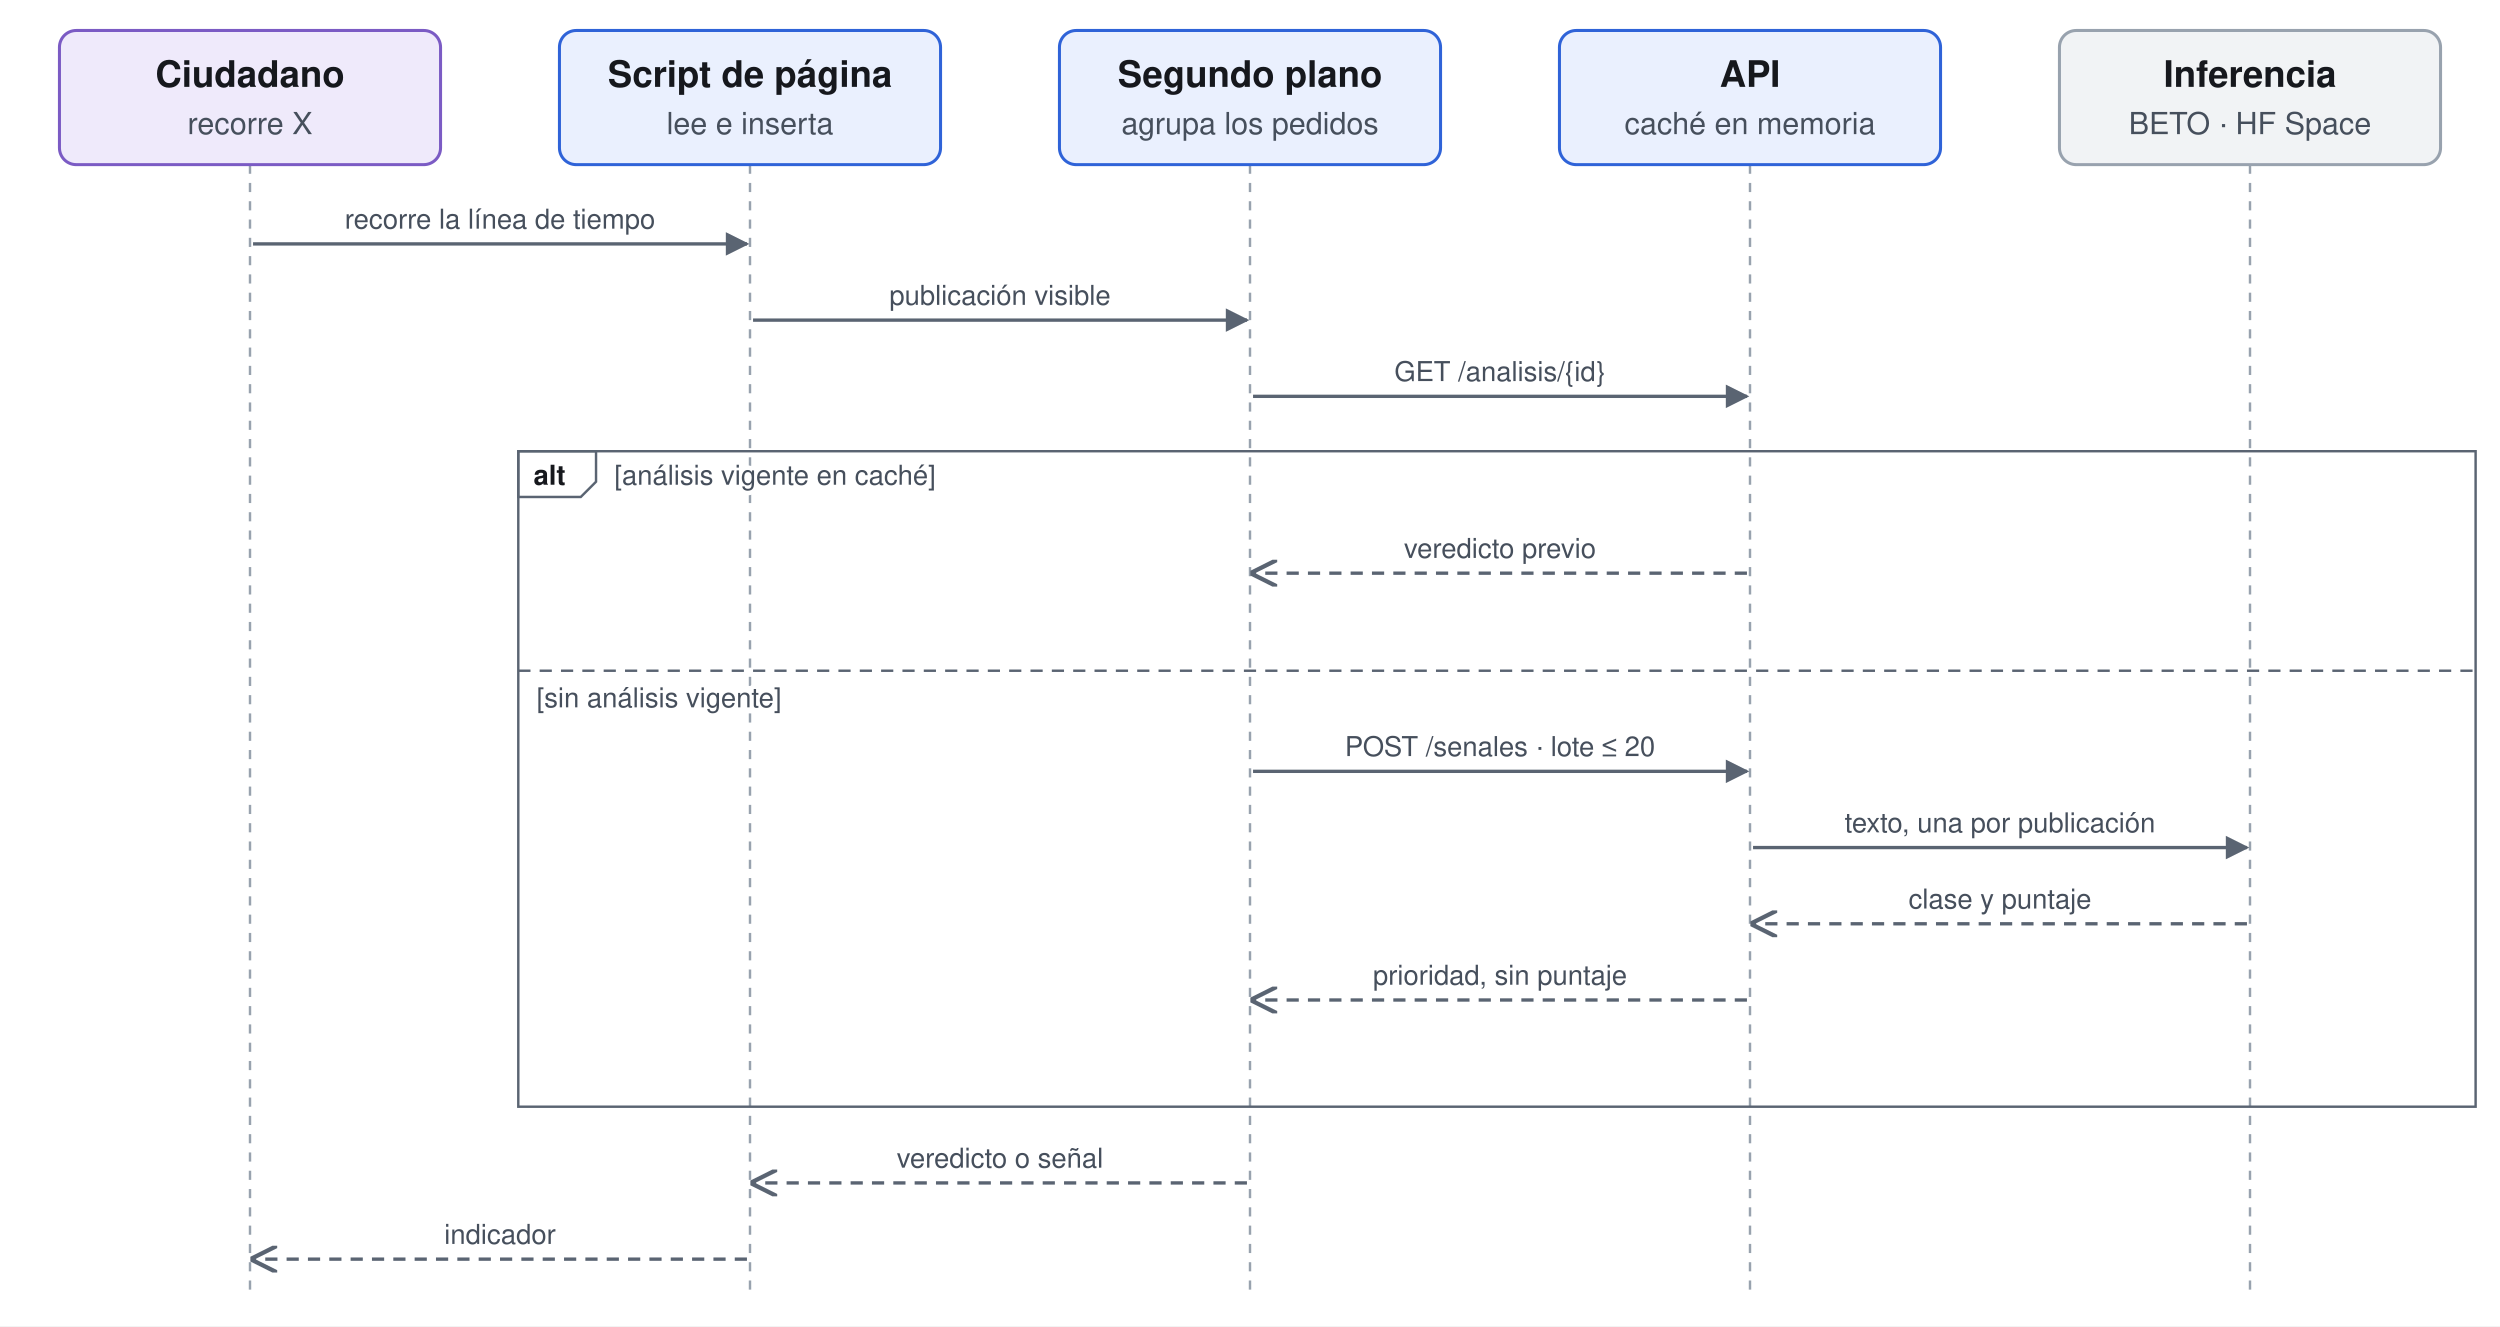
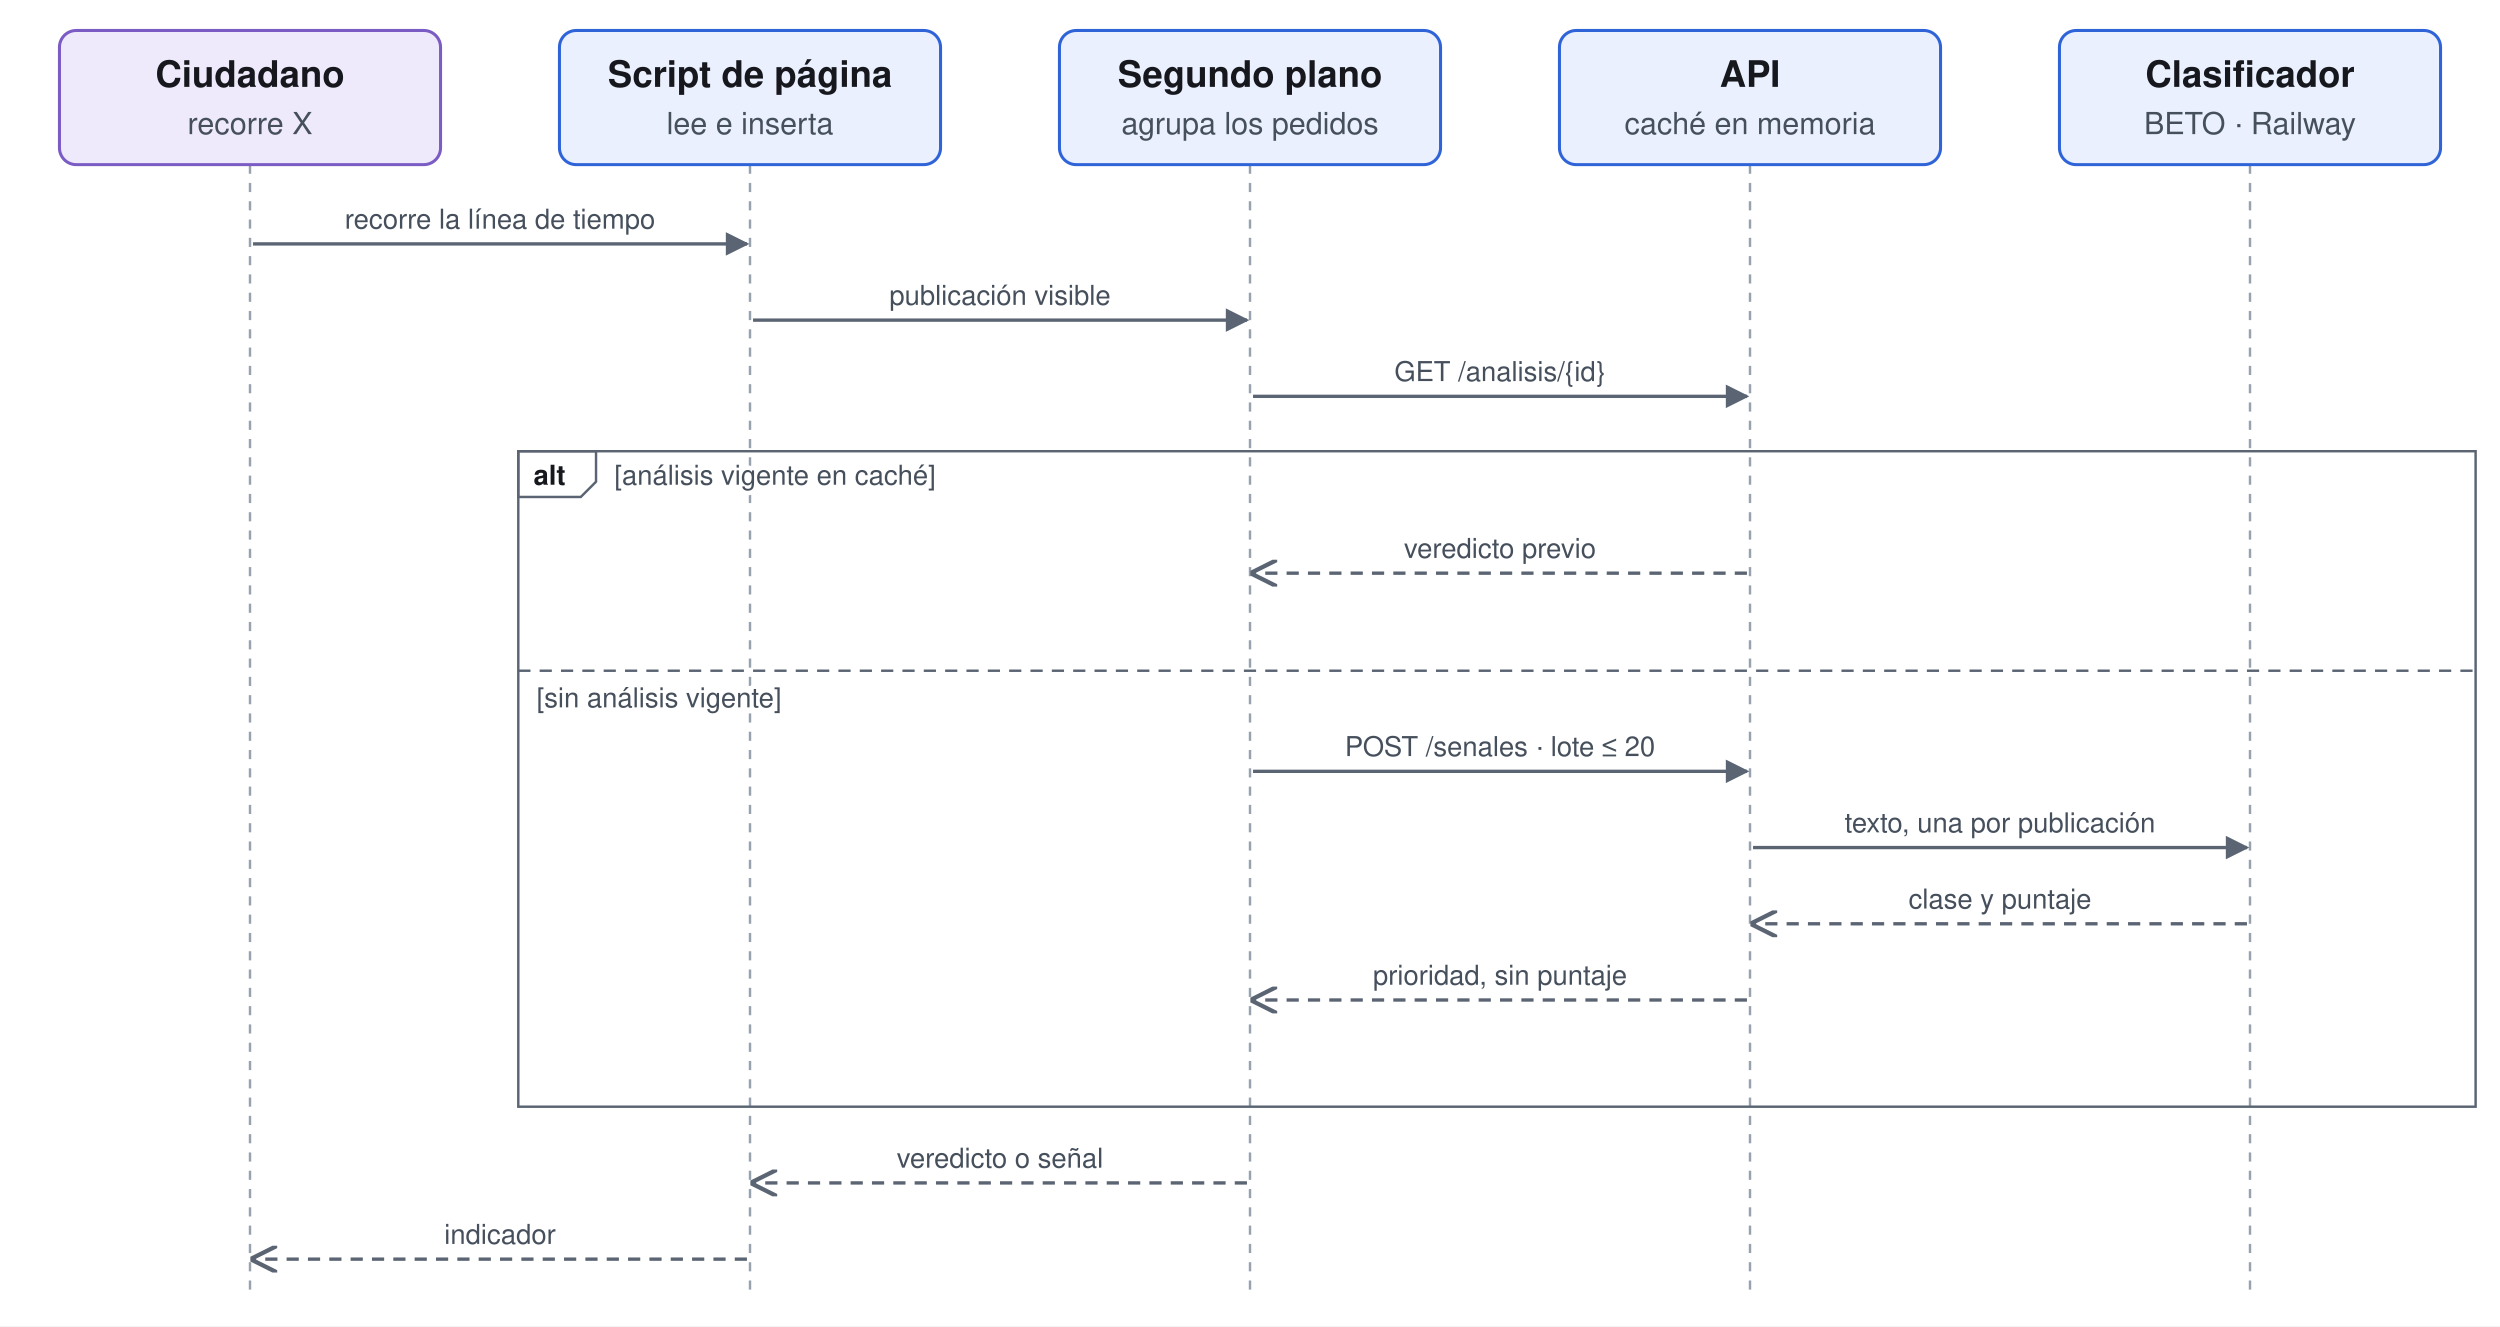
<svg xmlns="http://www.w3.org/2000/svg" viewBox="0 0 1640 870" width="1640" height="870" font-family="'Avenir Next','Segoe UI',system-ui,Helvetica,Arial,sans-serif">
  <style>
    .t{font-size:24px;font-weight:700;fill:#16181D;text-anchor:middle}
    .d{font-size:20px;fill:#464F5C;text-anchor:middle}
    .l{font-size:18px;fill:#464F5C;paint-order:stroke;stroke:#fff;stroke-width:6px;stroke-linejoin:round}
    .lm{text-anchor:middle}
    .fb{font-size:18px;font-weight:700;fill:#16181D}
    .vida{stroke:#98A2AE;stroke-width:1.6;stroke-dasharray:6 6}
    .a{fill:none;stroke:#5A6472;stroke-width:2.2;marker-end:url(#punta)}
    .r{fill:none;stroke:#5A6472;stroke-width:2.2;stroke-dasharray:8 6;marker-end:url(#abierta)}
    .fr{fill:none;stroke:#5A6472;stroke-width:1.6}
    .sep{stroke:#5A6472;stroke-width:1.6;stroke-dasharray:8 6}
  </style>
  <defs>
    <marker id="punta" viewBox="0 0 10 10" refX="9" refY="5" markerWidth="7" markerHeight="7" orient="auto-start-reverse">
      <path d="M0,0 L10,5 L0,10 z" fill="#5A6472" />
    </marker>
    <marker id="abierta" viewBox="0 0 10 10" refX="9" refY="5" markerWidth="8" markerHeight="8" orient="auto-start-reverse">
      <path d="M0,0 L10,5 L0,10" fill="none" stroke="#5A6472" stroke-width="1.6" />
    </marker>
  </defs>
  <rect width="100%" height="100%" fill="#fff" />
  <line x1="164.0" y1="108" x2="164.0" y2="850" class="vida" />
  <line x1="492.0" y1="108" x2="492.0" y2="850" class="vida" />
  <line x1="820.0" y1="108" x2="820.0" y2="850" class="vida" />
  <line x1="1148.0" y1="108" x2="1148.0" y2="850" class="vida" />
  <line x1="1476.0" y1="108" x2="1476.0" y2="850" class="vida" />
  <rect x="39.0" y="20" width="250" height="88" rx="11" fill="#EFEAFB" stroke="#7B5BC4" stroke-width="2" />
  <text x="164.0" y="57" class="t">Ciudadano</text>
  <text x="164.0" y="88" class="d">recorre X</text>
  <rect x="367.0" y="20" width="250" height="88" rx="11" fill="#EAF0FE" stroke="#2F63D8" stroke-width="2" />
  <text x="492.0" y="57" class="t">Script de página</text>
  <text x="492.0" y="88" class="d">lee e inserta</text>
  <rect x="695.0" y="20" width="250" height="88" rx="11" fill="#EAF0FE" stroke="#2F63D8" stroke-width="2" />
  <text x="820.0" y="57" class="t">Segundo plano</text>
  <text x="820.0" y="88" class="d">agrupa los pedidos</text>
  <rect x="1023.0" y="20" width="250" height="88" rx="11" fill="#EAF0FE" stroke="#2F63D8" stroke-width="2" />
  <text x="1148.0" y="57" class="t">API</text>
  <text x="1148.0" y="88" class="d">caché en memoria</text>
-   <rect x="1351.0" y="20" width="250" height="88" rx="11" fill="#F1F3F5" stroke="#98A2AE" stroke-width="2" />
-   <text x="1476.0" y="57" class="t">Inferencia</text>
-   <text x="1476.0" y="88" class="d">BETO · HF Space</text>
+   <rect x="1351.0" y="20" width="250" height="88" rx="11" fill="#EAF0FE" stroke="#2F63D8" stroke-width="2" />
+   <text x="1476.0" y="57" class="t">Clasificador</text>
+   <text x="1476.0" y="88" class="d">BETO · Railway</text>
  <polyline points="166.0,160 490.0,160" class="a" />
  <text x="328.0" y="150" class="l lm">recorre la línea de tiempo</text>
  <polyline points="494.0,210 818.0,210" class="a" />
  <text x="656.0" y="200" class="l lm">publicación visible</text>
  <polyline points="822.0,260 1146.0,260" class="a" />
  <text x="984.0" y="250" class="l lm">GET /analisis/{id}</text>
  <rect x="340" y="296" width="1284" height="430" class="fr" />
  <path d="M340,296 h51 v20 l-10,10 h-41 z" fill="#fff" class="fr" />
  <text x="350" y="318" class="fb">alt</text>
  <text x="403" y="318" class="l">[análisis vigente en caché]</text>
  <line x1="340" y1="440" x2="1624" y2="440" class="sep" />
  <text x="352" y="464" class="l">[sin análisis vigente]</text>
  <polyline points="1146.0,376 822.0,376" class="r" />
  <text x="984.0" y="366" class="l lm">veredicto previo</text>
  <polyline points="822.0,506 1146.0,506" class="a" />
  <text x="984.0" y="496" class="l lm">POST /senales · lote ≤ 20</text>
  <polyline points="1150.0,556 1474.0,556" class="a" />
  <text x="1312.0" y="546" class="l lm">texto, una por publicación</text>
  <polyline points="1474.0,606 1150.0,606" class="r" />
  <text x="1312.0" y="596" class="l lm">clase y puntaje</text>
  <polyline points="1146.0,656 822.0,656" class="r" />
  <text x="984.0" y="646" class="l lm">prioridad, sin puntaje</text>
  <polyline points="818.0,776 494.0,776" class="r" />
  <text x="656.0" y="766" class="l lm">veredicto o señal</text>
  <polyline points="490.0,826 166.0,826" class="r" />
  <text x="328.0" y="816" class="l lm">indicador</text>
</svg>
